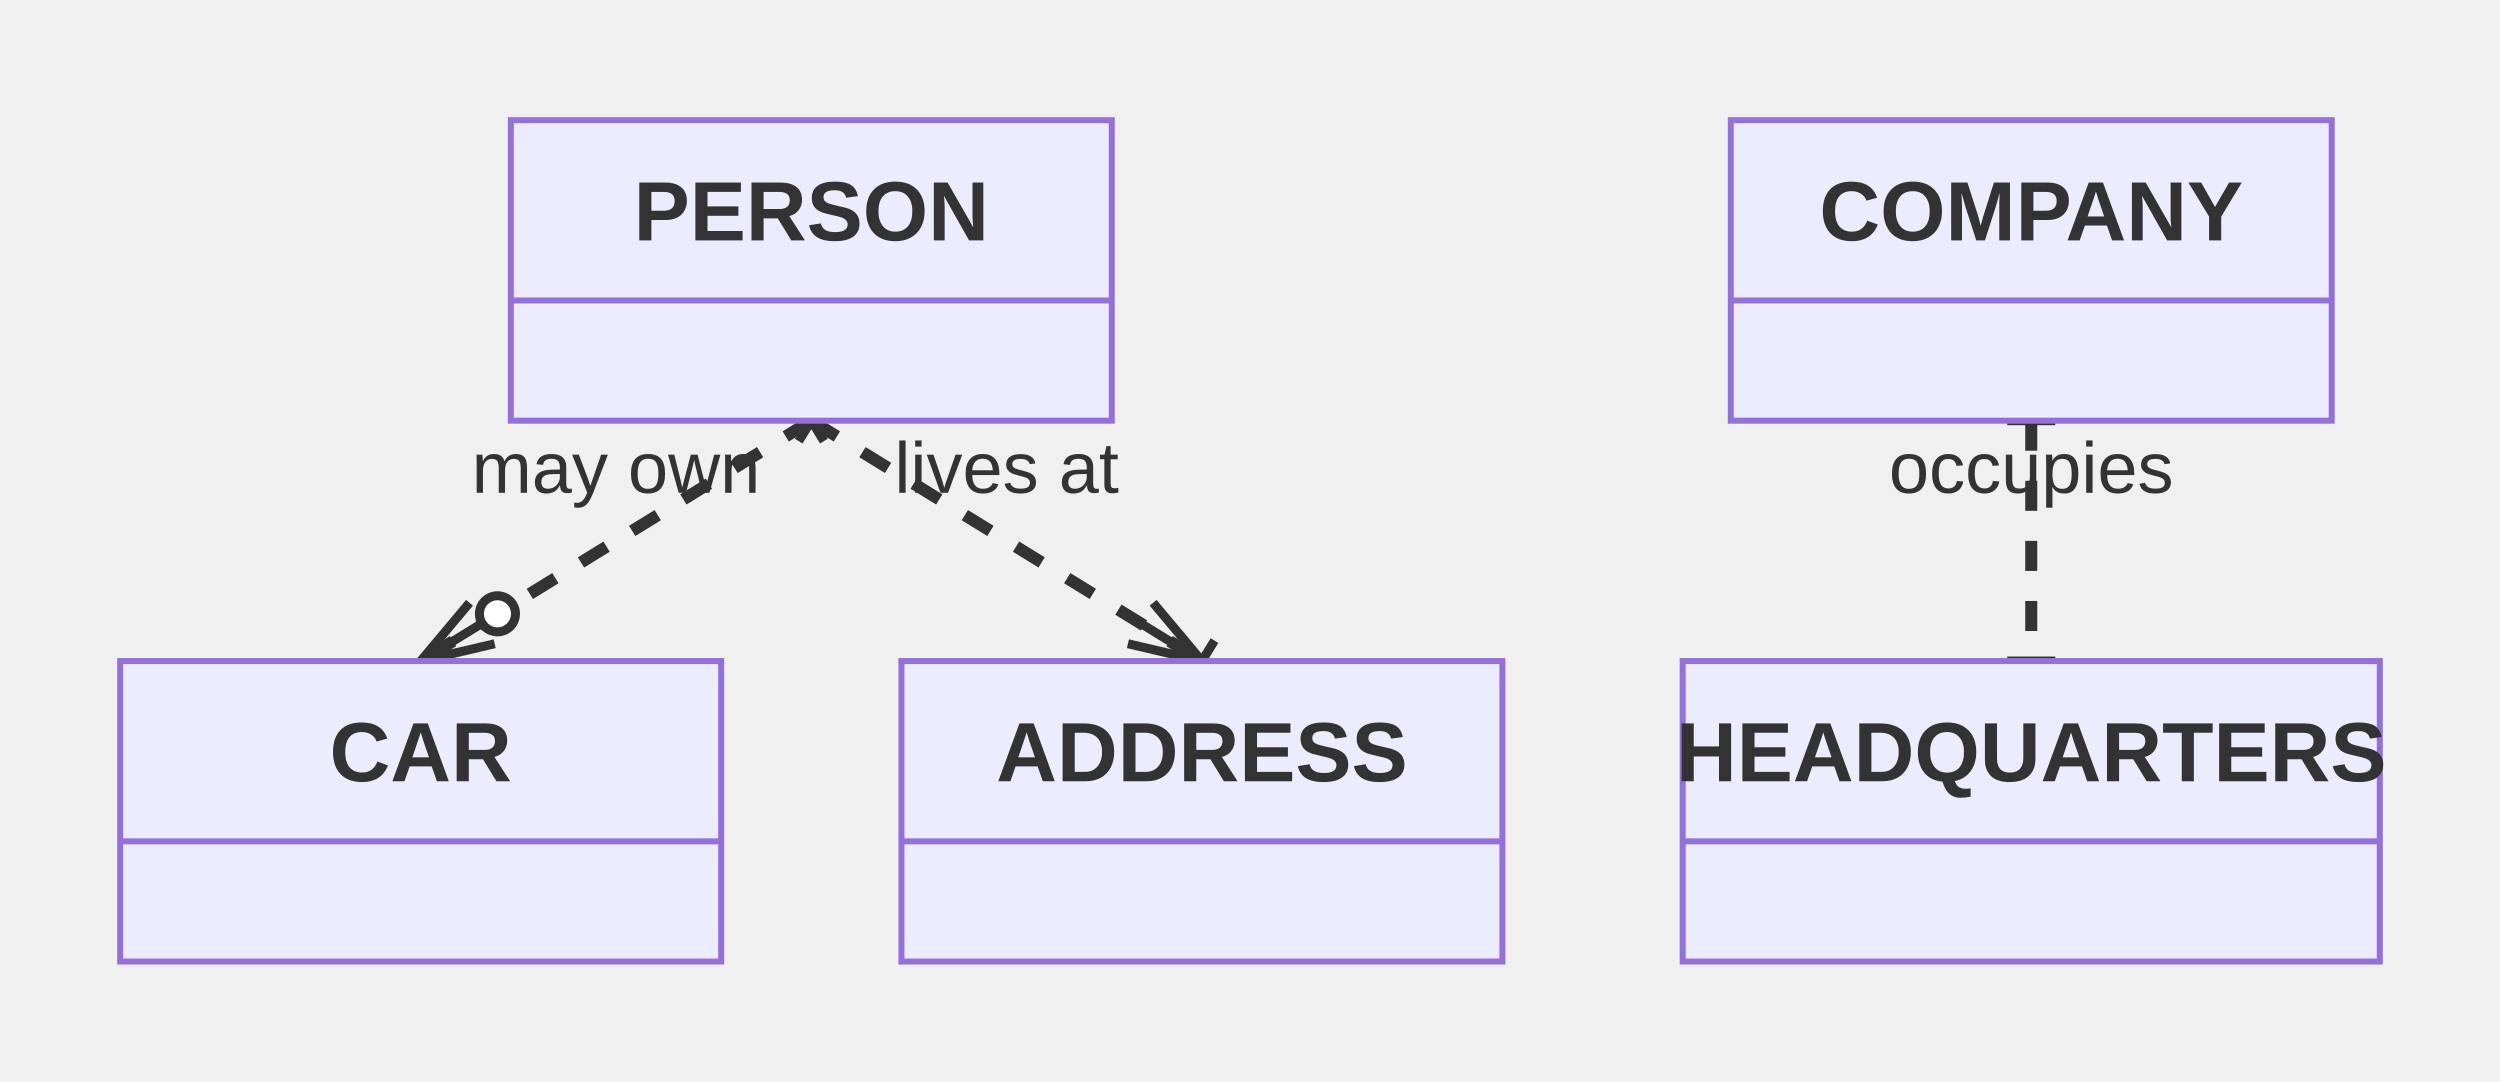
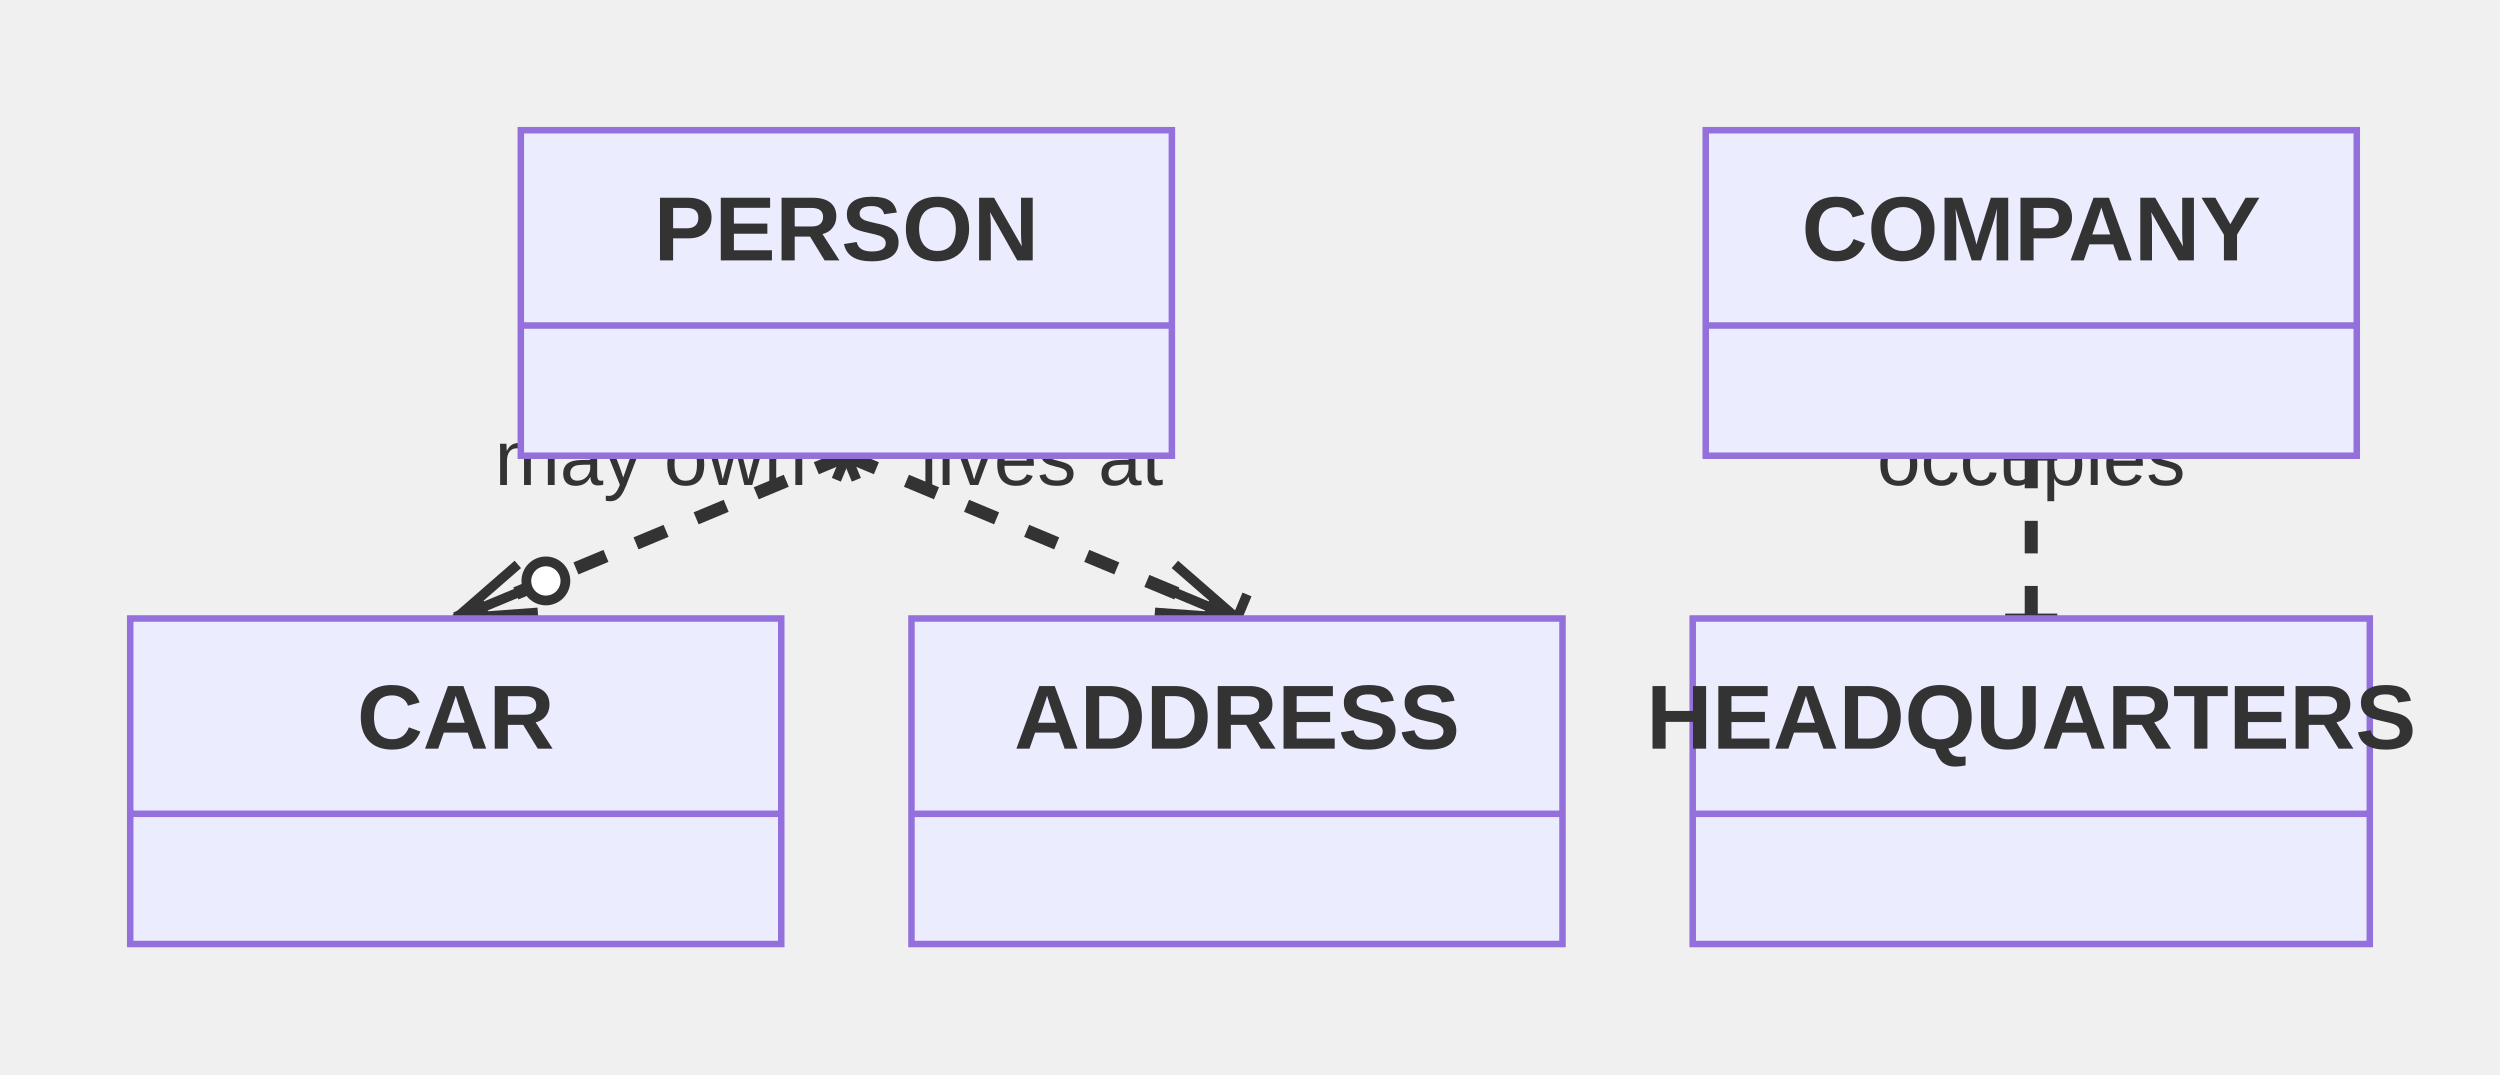
- <svg xmlns="http://www.w3.org/2000/svg" viewBox="-20 -20 416 180" width="416" height="180" style="background-color: white">
+ <svg xmlns="http://www.w3.org/2000/svg" viewBox="-20 -20 384 165" width="384" height="165" style="background-color: white">
  <defs>
    <marker id="er-exactly-one" viewBox="0 0 12 12" markerWidth="12" markerHeight="12" refX="9" refY="6" orient="auto" markerUnits="userSpaceOnUse">
      <line x1="9" y1="2" x2="9" y2="10" stroke="#333333" stroke-width="1.5" />
    </marker>
    <marker id="er-zero-or-one" viewBox="0 0 18 12" markerWidth="18" markerHeight="12" refX="15" refY="6" orient="auto" markerUnits="userSpaceOnUse">
      <circle cx="6" cy="6" r="4" fill="white" stroke="#333333" stroke-width="1.5" />
      <line x1="15" y1="2" x2="15" y2="10" stroke="#333333" stroke-width="1.5" />
    </marker>
    <marker id="er-one-or-more" viewBox="0 0 18 12" markerWidth="18" markerHeight="12" refX="15" refY="6" orient="auto" markerUnits="userSpaceOnUse">
      <path d="M15,6 L3,2 M15,6 L3,10 M15,6 L3,6" fill="none" stroke="#333333" stroke-width="1.5" />
      <line x1="15" y1="2" x2="15" y2="10" stroke="#333333" stroke-width="1.5" />
    </marker>
    <marker id="er-zero-or-more" viewBox="0 0 22 12" markerWidth="22" markerHeight="12" refX="19" refY="6" orient="auto" markerUnits="userSpaceOnUse">
      <path d="M19,6 L7,2 M19,6 L7,10 M19,6 L7,6" fill="none" stroke="#333333" stroke-width="1.5" />
      <circle cx="4" cy="6" r="3" fill="white" stroke="#333333" stroke-width="1.5" />
    </marker>
  </defs>
  <style>.er-entity rect { fill: #ECECFF; stroke: #9370DB; stroke-width: 1; }
.er-entity text { fill: #333333; font-family: "trebuchet ms", verdana, arial, sans-serif, "Apple Color Emoji", "Segoe UI Emoji", "Noto Color Emoji", "Twemoji Mozilla"; }
.er-entity line { stroke: #9370DB; }
.er-relationship path { fill: none; stroke: #333333; stroke-width: 2; }
.er-relationship text { fill: #333333; font-family: "trebuchet ms", verdana, arial, sans-serif, "Apple Color Emoji", "Segoe UI Emoji", "Noto Color Emoji", "Twemoji Mozilla"; }
</style>
  <g class="er-relationship" data-edge-source="PERSON" data-edge-target="CAR">
-     <path d="M115.0,50.0 L50.0,90.0" fill="none" stroke="#333333" stroke-width="2" stroke-dasharray="5,5" marker-start="url(#er-exactly-one)" marker-end="url(#er-zero-or-more)" />
-     <text x="82.5" y="62.0" text-anchor="middle" font-family="&quot;trebuchet ms&quot;, verdana, arial, sans-serif, &quot;Apple Color Emoji&quot;, &quot;Segoe UI Emoji&quot;, &quot;Noto Color Emoji&quot;, &quot;Twemoji Mozilla&quot;" font-size="12.0px" fill="#333333">may own</text>
+     <path d="M110.0,50.0 L50.0,75.0" fill="none" stroke="#333333" stroke-width="2" stroke-dasharray="5,5" marker-start="url(#er-exactly-one)" marker-end="url(#er-zero-or-more)" />
+     <text x="80.0" y="54.5" text-anchor="middle" font-family="&quot;trebuchet ms&quot;, verdana, arial, sans-serif, &quot;Apple Color Emoji&quot;, &quot;Segoe UI Emoji&quot;, &quot;Noto Color Emoji&quot;, &quot;Twemoji Mozilla&quot;" font-size="12.0px" fill="#333333">may own</text>
  </g>
  <g class="er-relationship" data-edge-source="PERSON" data-edge-target="ADDRESS">
-     <path d="M115.0,50.0 L180.0,90.0" fill="none" stroke="#333333" stroke-width="2" stroke-dasharray="5,5" marker-start="url(#er-one-or-more)" marker-end="url(#er-one-or-more)" />
-     <text x="147.5" y="62.0" text-anchor="middle" font-family="&quot;trebuchet ms&quot;, verdana, arial, sans-serif, &quot;Apple Color Emoji&quot;, &quot;Segoe UI Emoji&quot;, &quot;Noto Color Emoji&quot;, &quot;Twemoji Mozilla&quot;" font-size="12.0px" fill="#333333">lives at</text>
+     <path d="M110.0,50.0 L170.0,75.0" fill="none" stroke="#333333" stroke-width="2" stroke-dasharray="5,5" marker-start="url(#er-one-or-more)" marker-end="url(#er-one-or-more)" />
+     <text x="140.0" y="54.5" text-anchor="middle" font-family="&quot;trebuchet ms&quot;, verdana, arial, sans-serif, &quot;Apple Color Emoji&quot;, &quot;Segoe UI Emoji&quot;, &quot;Noto Color Emoji&quot;, &quot;Twemoji Mozilla&quot;" font-size="12.0px" fill="#333333">lives at</text>
  </g>
  <g class="er-relationship" data-edge-source="COMPANY" data-edge-target="HEADQUARTERS">
-     <path d="M318.0,50.0 L318.0,90.0" fill="none" stroke="#333333" stroke-width="2" stroke-dasharray="5,5" marker-start="url(#er-exactly-one)" marker-end="url(#er-exactly-one)" />
-     <text x="318.0" y="62.0" text-anchor="middle" font-family="&quot;trebuchet ms&quot;, verdana, arial, sans-serif, &quot;Apple Color Emoji&quot;, &quot;Segoe UI Emoji&quot;, &quot;Noto Color Emoji&quot;, &quot;Twemoji Mozilla&quot;" font-size="12.0px" fill="#333333">occupies</text>
+     <path d="M292.0,50.0 L292.0,75.0" fill="none" stroke="#333333" stroke-width="2" stroke-dasharray="5,5" marker-start="url(#er-exactly-one)" marker-end="url(#er-exactly-one)" />
+     <text x="292.0" y="54.5" text-anchor="middle" font-family="&quot;trebuchet ms&quot;, verdana, arial, sans-serif, &quot;Apple Color Emoji&quot;, &quot;Segoe UI Emoji&quot;, &quot;Noto Color Emoji&quot;, &quot;Twemoji Mozilla&quot;" font-size="12.0px" fill="#333333">occupies</text>
  </g>
  <g class="er-entity" data-entity-id="PERSON">
-     <rect x="65.0" y="0.0" width="100.0" height="50.0" fill="#ECECFF" stroke="#9370DB" stroke-width="1" />
-     <text x="115.0" y="20.0" text-anchor="middle" font-family="&quot;trebuchet ms&quot;, verdana, arial, sans-serif, &quot;Apple Color Emoji&quot;, &quot;Segoe UI Emoji&quot;, &quot;Noto Color Emoji&quot;, &quot;Twemoji Mozilla&quot;" font-size="14.0px" font-weight="bold" fill="#333333">PERSON</text>
-     <line x1="65.0" y1="30.0" x2="165.0" y2="30.0" stroke="#9370DB" stroke-width="1" />
+     <rect x="60.0" y="0.0" width="100.0" height="50.0" fill="#ECECFF" stroke="#9370DB" stroke-width="1" />
+     <text x="110.0" y="20.0" text-anchor="middle" font-family="&quot;trebuchet ms&quot;, verdana, arial, sans-serif, &quot;Apple Color Emoji&quot;, &quot;Segoe UI Emoji&quot;, &quot;Noto Color Emoji&quot;, &quot;Twemoji Mozilla&quot;" font-size="14.0px" font-weight="bold" fill="#333333">PERSON</text>
+     <line x1="60.0" y1="30.0" x2="160.0" y2="30.0" stroke="#9370DB" stroke-width="1" />
  </g>
  <g class="er-entity" data-entity-id="CAR">
-     <rect x="0.0" y="90.0" width="100.0" height="50.0" fill="#ECECFF" stroke="#9370DB" stroke-width="1" />
-     <text x="50.0" y="110.0" text-anchor="middle" font-family="&quot;trebuchet ms&quot;, verdana, arial, sans-serif, &quot;Apple Color Emoji&quot;, &quot;Segoe UI Emoji&quot;, &quot;Noto Color Emoji&quot;, &quot;Twemoji Mozilla&quot;" font-size="14.0px" font-weight="bold" fill="#333333">CAR</text>
-     <line x1="0.0" y1="120.0" x2="100.0" y2="120.0" stroke="#9370DB" stroke-width="1" />
+     <rect x="0.0" y="75.0" width="100.0" height="50.0" fill="#ECECFF" stroke="#9370DB" stroke-width="1" />
+     <text x="50.0" y="95.0" text-anchor="middle" font-family="&quot;trebuchet ms&quot;, verdana, arial, sans-serif, &quot;Apple Color Emoji&quot;, &quot;Segoe UI Emoji&quot;, &quot;Noto Color Emoji&quot;, &quot;Twemoji Mozilla&quot;" font-size="14.0px" font-weight="bold" fill="#333333">CAR</text>
+     <line x1="0.0" y1="105.0" x2="100.0" y2="105.0" stroke="#9370DB" stroke-width="1" />
  </g>
  <g class="er-entity" data-entity-id="ADDRESS">
-     <rect x="130.0" y="90.0" width="100.0" height="50.0" fill="#ECECFF" stroke="#9370DB" stroke-width="1" />
-     <text x="180.0" y="110.0" text-anchor="middle" font-family="&quot;trebuchet ms&quot;, verdana, arial, sans-serif, &quot;Apple Color Emoji&quot;, &quot;Segoe UI Emoji&quot;, &quot;Noto Color Emoji&quot;, &quot;Twemoji Mozilla&quot;" font-size="14.0px" font-weight="bold" fill="#333333">ADDRESS</text>
-     <line x1="130.0" y1="120.0" x2="230.0" y2="120.0" stroke="#9370DB" stroke-width="1" />
+     <rect x="120.0" y="75.0" width="100.0" height="50.0" fill="#ECECFF" stroke="#9370DB" stroke-width="1" />
+     <text x="170.0" y="95.0" text-anchor="middle" font-family="&quot;trebuchet ms&quot;, verdana, arial, sans-serif, &quot;Apple Color Emoji&quot;, &quot;Segoe UI Emoji&quot;, &quot;Noto Color Emoji&quot;, &quot;Twemoji Mozilla&quot;" font-size="14.0px" font-weight="bold" fill="#333333">ADDRESS</text>
+     <line x1="120.0" y1="105.0" x2="220.0" y2="105.0" stroke="#9370DB" stroke-width="1" />
  </g>
  <g class="er-entity" data-entity-id="COMPANY">
-     <rect x="268.0" y="0.0" width="100.0" height="50.0" fill="#ECECFF" stroke="#9370DB" stroke-width="1" />
-     <text x="318.0" y="20.0" text-anchor="middle" font-family="&quot;trebuchet ms&quot;, verdana, arial, sans-serif, &quot;Apple Color Emoji&quot;, &quot;Segoe UI Emoji&quot;, &quot;Noto Color Emoji&quot;, &quot;Twemoji Mozilla&quot;" font-size="14.0px" font-weight="bold" fill="#333333">COMPANY</text>
-     <line x1="268.0" y1="30.0" x2="368.0" y2="30.0" stroke="#9370DB" stroke-width="1" />
+     <rect x="242.0" y="0.0" width="100.0" height="50.0" fill="#ECECFF" stroke="#9370DB" stroke-width="1" />
+     <text x="292.0" y="20.0" text-anchor="middle" font-family="&quot;trebuchet ms&quot;, verdana, arial, sans-serif, &quot;Apple Color Emoji&quot;, &quot;Segoe UI Emoji&quot;, &quot;Noto Color Emoji&quot;, &quot;Twemoji Mozilla&quot;" font-size="14.0px" font-weight="bold" fill="#333333">COMPANY</text>
+     <line x1="242.0" y1="30.0" x2="342.0" y2="30.0" stroke="#9370DB" stroke-width="1" />
  </g>
  <g class="er-entity" data-entity-id="HEADQUARTERS">
-     <rect x="260.0" y="90.0" width="116.0" height="50.0" fill="#ECECFF" stroke="#9370DB" stroke-width="1" />
-     <text x="318.0" y="110.0" text-anchor="middle" font-family="&quot;trebuchet ms&quot;, verdana, arial, sans-serif, &quot;Apple Color Emoji&quot;, &quot;Segoe UI Emoji&quot;, &quot;Noto Color Emoji&quot;, &quot;Twemoji Mozilla&quot;" font-size="14.0px" font-weight="bold" fill="#333333">HEADQUARTERS</text>
-     <line x1="260.0" y1="120.0" x2="376.0" y2="120.0" stroke="#9370DB" stroke-width="1" />
+     <rect x="240.0" y="75.0" width="104.0" height="50.0" fill="#ECECFF" stroke="#9370DB" stroke-width="1" />
+     <text x="292.0" y="95.0" text-anchor="middle" font-family="&quot;trebuchet ms&quot;, verdana, arial, sans-serif, &quot;Apple Color Emoji&quot;, &quot;Segoe UI Emoji&quot;, &quot;Noto Color Emoji&quot;, &quot;Twemoji Mozilla&quot;" font-size="14.0px" font-weight="bold" fill="#333333">HEADQUARTERS</text>
+     <line x1="240.0" y1="105.0" x2="344.0" y2="105.0" stroke="#9370DB" stroke-width="1" />
  </g>
</svg>
